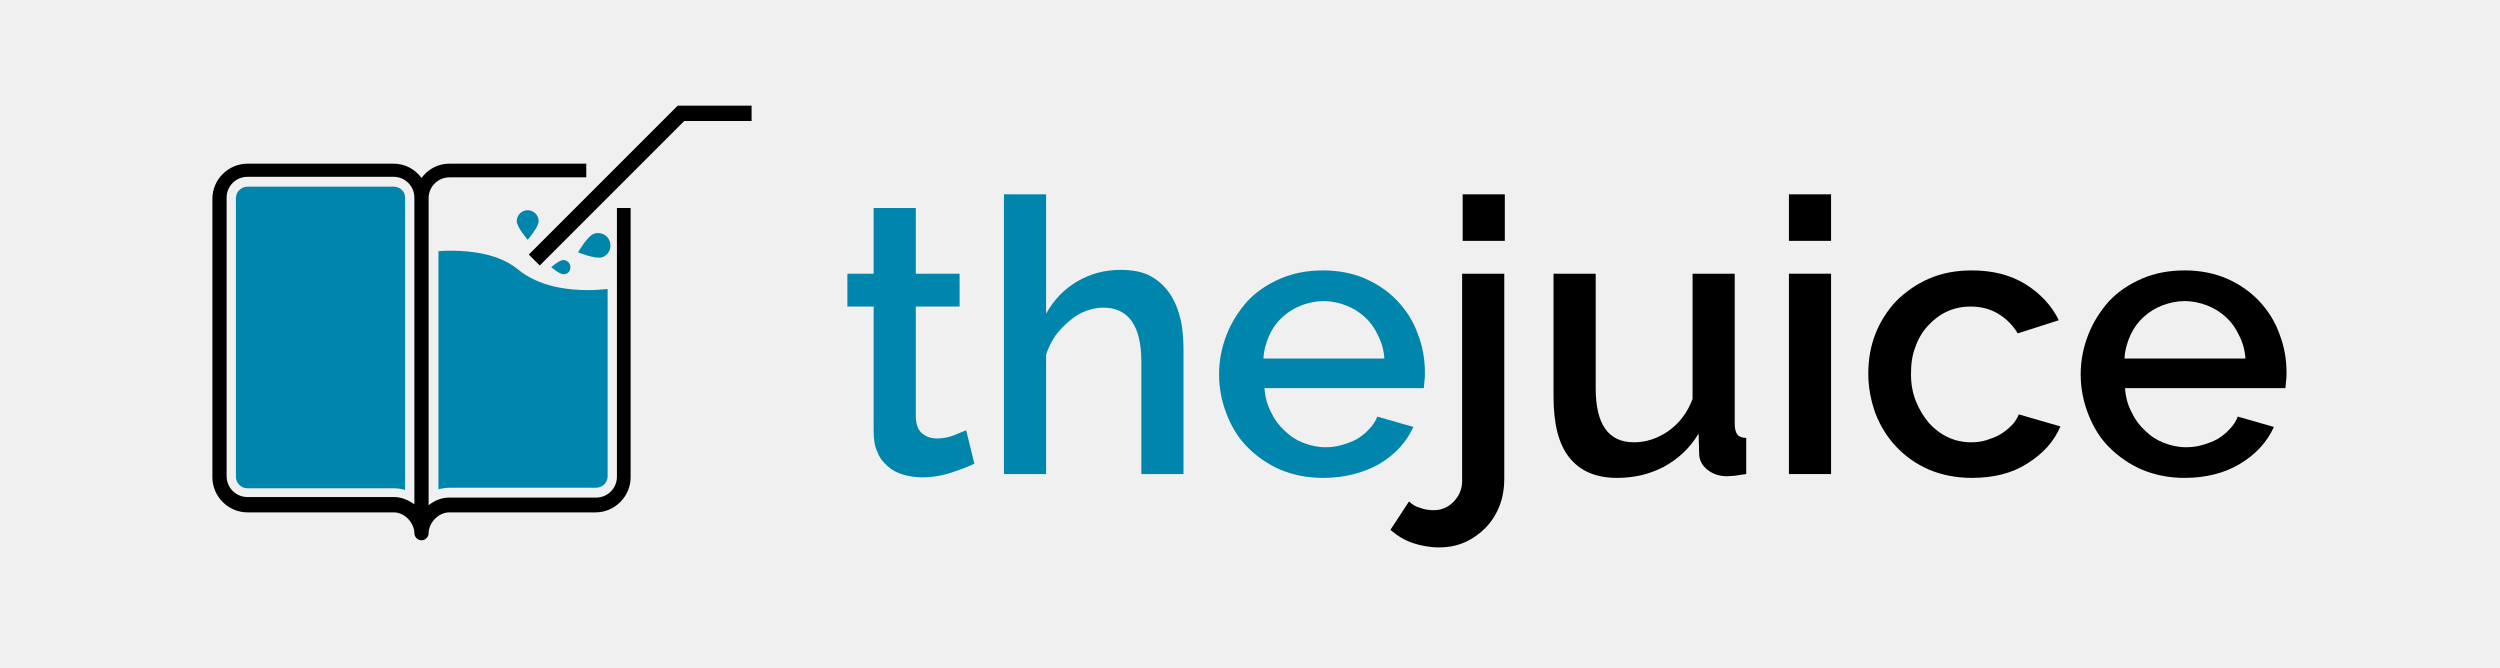
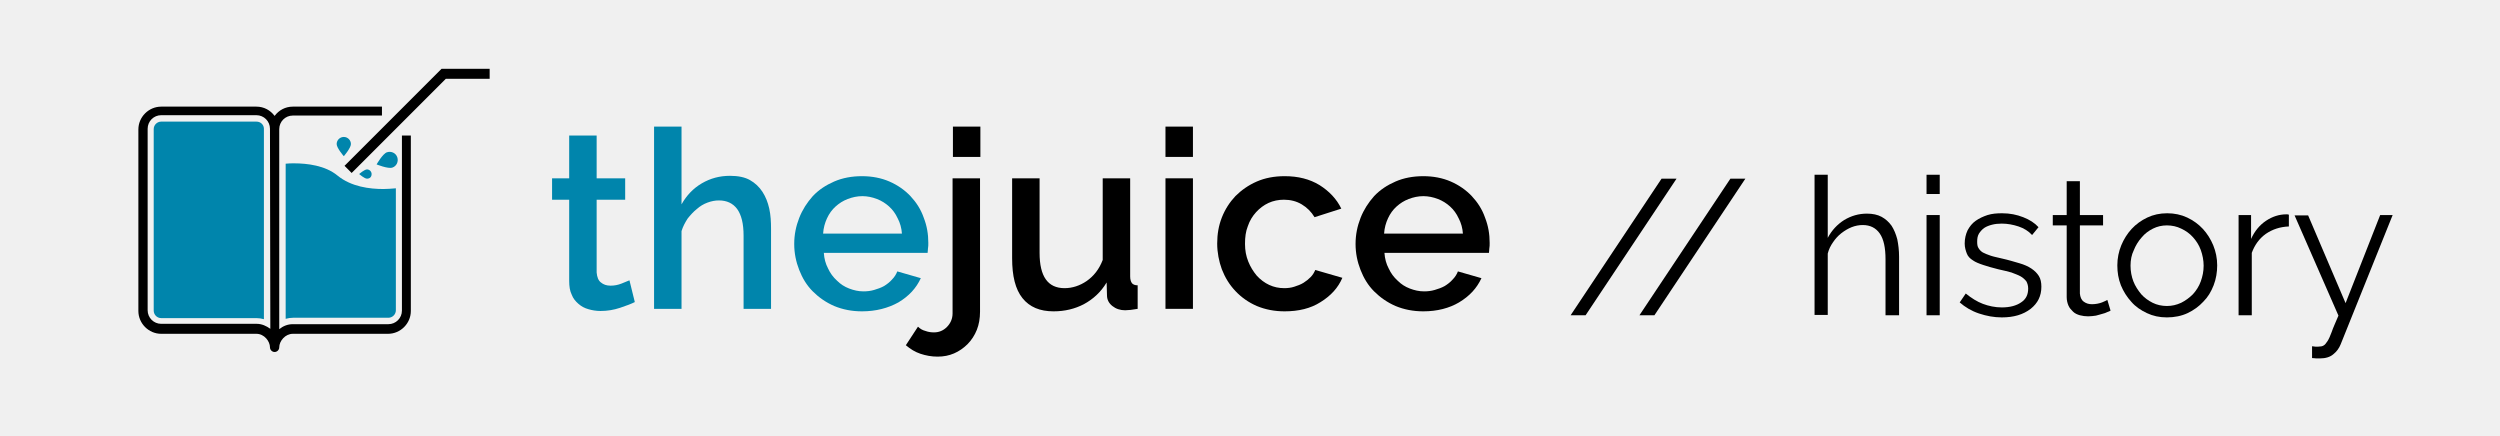
- <svg xmlns="http://www.w3.org/2000/svg" version="1.1" id="Capa_1" x="0px" y="0px" viewBox="0 0 456.7 122" style="enable-background:new 0 0 456.7 122;" xml:space="preserve">
+ <svg xmlns="http://www.w3.org/2000/svg" version="1.1" id="Capa_1" x="0px" y="0px" viewBox="0 0 701 122" style="enable-background:new 0 0 701 122;" xml:space="preserve">
  <style type="text/css">
- 	.st0{fill:#FFFFFF;stroke:#1D1D1B;stroke-width:0.895;stroke-miterlimit:10;}
- 	.st1{fill:#0085AC;}
- 	.st2{fill:#FFFFFF;stroke:#0085AC;stroke-width:1.923;stroke-miterlimit:10;}
- 	.st3{fill:none;stroke:#0085AC;stroke-miterlimit:10;}
- 	.st4{fill:#808080;}
- 	.st5{fill:none;stroke:#000000;stroke-width:8;stroke-miterlimit:10;}
- 	.st6{fill:none;stroke:#000000;stroke-width:4.725;stroke-miterlimit:10;}
- 	.st7{fill:#FFFFFF;}
- 	.st8{fill:#9D9D9C;}
- 	.st9{fill:#878787;}
+ 	.st0{fill:#0085AC;}
</style>
  <g>
    <g>
-       <path class="st1" d="M178,84.7c-1,0.5-2.3,1-4.1,1.6s-3.6,0.9-5.5,0.9c-1.2,0-2.4-0.2-3.4-0.5c-1.1-0.3-2-0.8-2.8-1.5    c-0.8-0.7-1.5-1.5-1.9-2.6c-0.5-1-0.7-2.3-0.7-3.8V56h-4.8v-6h4.8V38h7.7v12h8v6h-8v20.4c0.1,1.3,0.5,2.3,1.2,2.8    c0.7,0.6,1.6,0.9,2.7,0.9c1.1,0,2.1-0.2,3.1-0.6c1-0.4,1.7-0.7,2.2-0.9L178,84.7z" />
-       <path class="st1" d="M216.2,86.6h-7.7V66.1c0-3.4-0.6-5.8-1.8-7.5c-1.2-1.6-2.9-2.4-5.1-2.4c-1.1,0-2.1,0.2-3.2,0.6s-2.1,1-3,1.8    c-1,0.8-1.8,1.7-2.6,2.7c-0.7,1.1-1.3,2.2-1.7,3.5v21.8h-7.7V35.5h7.7v21.8c1.4-2.5,3.3-4.5,5.7-5.9c2.4-1.4,5-2.1,7.9-2.1    c2.3,0,4.2,0.4,5.6,1.2s2.6,1.9,3.5,3.3c0.9,1.4,1.5,2.9,1.9,4.7c0.4,1.8,0.5,3.7,0.5,5.7V86.6z" />
-       <path class="st1" d="M241.7,87.3c-2.8,0-5.4-0.5-7.8-1.5c-2.3-1-4.3-2.4-6-4.1c-1.7-1.7-2.9-3.7-3.8-6c-0.9-2.3-1.4-4.7-1.4-7.3    c0-2.6,0.5-5,1.4-7.3c0.9-2.3,2.2-4.3,3.8-6.1c1.7-1.8,3.7-3.1,6-4.1c2.3-1,4.9-1.5,7.8-1.5c2.8,0,5.4,0.5,7.7,1.5    c2.3,1,4.3,2.4,5.9,4.1c1.6,1.7,2.9,3.7,3.7,6c0.9,2.3,1.3,4.6,1.3,7.1c0,0.6,0,1.1-0.1,1.6c0,0.5-0.1,0.9-0.1,1.2H231    c0.1,1.6,0.5,3.1,1.2,4.4c0.6,1.3,1.4,2.4,2.5,3.4c1,1,2.1,1.7,3.4,2.2c1.3,0.5,2.6,0.8,4,0.8c1,0,2-0.1,3-0.4    c1-0.3,1.9-0.6,2.8-1.1c0.8-0.5,1.6-1.1,2.2-1.8c0.7-0.7,1.2-1.5,1.5-2.3l6.6,1.9c-1.3,2.8-3.3,5-6.3,6.8    C249,86.4,245.6,87.3,241.7,87.3z M252.9,65.5c-0.1-1.5-0.5-3-1.2-4.3c-0.6-1.3-1.4-2.4-2.4-3.3c-1-0.9-2.1-1.6-3.4-2.1    c-1.3-0.5-2.7-0.8-4.1-0.8c-1.4,0-2.8,0.3-4.1,0.8c-1.3,0.5-2.4,1.2-3.4,2.1c-1,0.9-1.8,2-2.4,3.3c-0.6,1.3-1,2.7-1.1,4.3H252.9z" />
-       <path d="M262.9,100c-1.7,0-3.3-0.3-4.8-0.8c-1.5-0.5-2.8-1.3-4.1-2.4l3.4-5.2c0.6,0.6,1.3,1,2.1,1.2c0.8,0.3,1.6,0.4,2.4,0.4    c1.4,0,2.6-0.5,3.6-1.5s1.6-2.3,1.6-3.8V50h7.7v37.4c0,1.9-0.3,3.6-0.9,5.1s-1.5,2.9-2.6,4c-1.1,1.1-2.4,2-3.8,2.6    C266.1,99.7,264.6,100,262.9,100z M267.2,44v-8.5h7.7V44H267.2z" />
-       <path d="M295.4,87.3c-3.8,0-6.7-1.2-8.7-3.7c-2-2.5-2.9-6.2-2.9-11.2V50h7.7v20.9c0,6.6,2.3,9.9,7,9.9c2.2,0,4.3-0.7,6.2-2    c2-1.4,3.5-3.3,4.5-5.9V50h7.7v27.5c0,0.9,0.2,1.5,0.5,1.9c0.3,0.4,0.9,0.6,1.6,0.6v6.6c-0.8,0.1-1.4,0.2-2,0.3    c-0.5,0-1,0.1-1.5,0.1c-1.4,0-2.6-0.4-3.6-1.2c-1-0.8-1.5-1.8-1.5-3l-0.1-3.6c-1.6,2.7-3.8,4.7-6.4,6.1    C301.4,86.6,298.6,87.3,295.4,87.3z" />
+       <path class="st0" d="M178,84.7c-1,0.5-2.3,1-4.1,1.6s-3.6,0.9-5.5,0.9c-1.2,0-2.4-0.2-3.4-0.5c-1.1-0.3-2-0.8-2.8-1.5    s-1.5-1.5-1.9-2.6c-0.5-1-0.7-2.3-0.7-3.8V56h-4.8v-6h4.8V38h7.7v12h8v6h-8v20.4c0.1,1.3,0.5,2.3,1.2,2.8c0.7,0.6,1.6,0.9,2.7,0.9    c1.1,0,2.1-0.2,3.1-0.6s1.7-0.7,2.2-0.9L178,84.7z" />
+       <path class="st0" d="M216.2,86.6h-7.7V66.1c0-3.4-0.6-5.8-1.8-7.5c-1.2-1.6-2.9-2.4-5.1-2.4c-1.1,0-2.1,0.2-3.2,0.6s-2.1,1-3,1.8    c-1,0.8-1.8,1.7-2.6,2.7c-0.7,1.1-1.3,2.2-1.7,3.5v21.8h-7.7V35.5h7.7v21.8c1.4-2.5,3.3-4.5,5.7-5.9s5-2.1,7.9-2.1    c2.3,0,4.2,0.4,5.6,1.2s2.6,1.9,3.5,3.3c0.9,1.4,1.5,2.9,1.9,4.7s0.5,3.7,0.5,5.7L216.2,86.6L216.2,86.6z" />
+       <path class="st0" d="M241.7,87.3c-2.8,0-5.4-0.5-7.8-1.5c-2.3-1-4.3-2.4-6-4.1s-2.9-3.7-3.8-6c-0.9-2.3-1.4-4.7-1.4-7.3    c0-2.6,0.5-5,1.4-7.3s2.2-4.3,3.8-6.1c1.7-1.8,3.7-3.1,6-4.1s4.9-1.5,7.8-1.5c2.8,0,5.4,0.5,7.7,1.5s4.3,2.4,5.9,4.1    c1.6,1.7,2.9,3.7,3.7,6c0.9,2.3,1.3,4.6,1.3,7.1c0,0.6,0,1.1-0.1,1.6c0,0.5-0.1,0.9-0.1,1.2H231c0.1,1.6,0.5,3.1,1.2,4.4    c0.6,1.3,1.4,2.4,2.5,3.4c1,1,2.1,1.7,3.4,2.2c1.3,0.5,2.6,0.8,4,0.8c1,0,2-0.1,3-0.4s1.9-0.6,2.8-1.1c0.8-0.5,1.6-1.1,2.2-1.8    c0.7-0.7,1.2-1.5,1.5-2.3l6.6,1.9c-1.3,2.8-3.3,5-6.3,6.8C249,86.4,245.6,87.3,241.7,87.3z M252.9,65.5c-0.1-1.5-0.5-3-1.2-4.3    c-0.6-1.3-1.4-2.4-2.4-3.3c-1-0.9-2.1-1.6-3.4-2.1c-1.3-0.5-2.7-0.8-4.1-0.8c-1.4,0-2.8,0.3-4.1,0.8s-2.4,1.2-3.4,2.1    c-1,0.9-1.8,2-2.4,3.3c-0.6,1.3-1,2.7-1.1,4.3H252.9z" />
+       <path d="M262.9,100c-1.7,0-3.3-0.3-4.8-0.8s-2.8-1.3-4.1-2.4l3.4-5.2c0.6,0.6,1.3,1,2.1,1.2c0.8,0.3,1.6,0.4,2.4,0.4    c1.4,0,2.6-0.5,3.6-1.5s1.6-2.3,1.6-3.8V50h7.7v37.4c0,1.9-0.3,3.6-0.9,5.1s-1.5,2.9-2.6,4s-2.4,2-3.8,2.6    C266.1,99.7,264.6,100,262.9,100z M267.2,44v-8.5h7.7V44H267.2z" />
+       <path d="M295.4,87.3c-3.8,0-6.7-1.2-8.7-3.7s-2.9-6.2-2.9-11.2V50h7.7v20.9c0,6.6,2.3,9.9,7,9.9c2.2,0,4.3-0.7,6.2-2    c2-1.4,3.5-3.3,4.5-5.9V50h7.7v27.5c0,0.9,0.2,1.5,0.5,1.9s0.9,0.6,1.6,0.6v6.6c-0.8,0.1-1.4,0.2-2,0.3c-0.5,0-1,0.1-1.5,0.1    c-1.4,0-2.6-0.4-3.6-1.2c-1-0.8-1.5-1.8-1.5-3l-0.1-3.6c-1.6,2.7-3.8,4.7-6.4,6.1C301.4,86.6,298.6,87.3,295.4,87.3z" />
      <path d="M326.8,44v-8.5h7.7V44H326.8z M326.8,86.6V50h7.7v36.6H326.8z" />
-       <path d="M341.3,68.3c0-2.6,0.4-5,1.3-7.3c0.9-2.3,2.2-4.3,3.8-6c1.7-1.7,3.7-3.1,6-4.1c2.3-1,4.9-1.5,7.8-1.5c3.8,0,7,0.8,9.8,2.5    c2.7,1.7,4.8,3.9,6.1,6.6l-7.5,2.4c-0.9-1.5-2.1-2.7-3.6-3.6c-1.5-0.9-3.2-1.3-5-1.3c-1.5,0-3,0.3-4.3,0.9    c-1.3,0.6-2.5,1.5-3.5,2.6c-1,1.1-1.8,2.4-2.3,3.9c-0.6,1.5-0.8,3.1-0.8,5c0,1.8,0.3,3.4,0.9,4.9c0.6,1.5,1.4,2.8,2.4,4    c1,1.1,2.2,2,3.5,2.6s2.7,0.9,4.2,0.9c0.9,0,1.9-0.1,2.8-0.4c0.9-0.3,1.8-0.6,2.6-1.1c0.8-0.5,1.4-1,2-1.6c0.6-0.6,1-1.3,1.3-2    l7.6,2.2c-1.2,2.8-3.2,5-6.1,6.8c-2.8,1.8-6.2,2.6-10.1,2.6c-2.8,0-5.4-0.5-7.8-1.5c-2.3-1-4.3-2.4-6-4.2    c-1.7-1.8-2.9-3.8-3.8-6.1C341.8,73.3,341.3,70.8,341.3,68.3z" />
-       <path d="M399.1,87.3c-2.8,0-5.4-0.5-7.8-1.5c-2.3-1-4.3-2.4-6-4.1c-1.7-1.7-2.9-3.7-3.8-6c-0.9-2.3-1.4-4.7-1.4-7.3    c0-2.6,0.5-5,1.4-7.3c0.9-2.3,2.2-4.3,3.8-6.1c1.7-1.8,3.7-3.1,6-4.1c2.3-1,4.9-1.5,7.8-1.5c2.8,0,5.4,0.5,7.7,1.5    c2.3,1,4.3,2.4,5.9,4.1c1.6,1.7,2.9,3.7,3.7,6c0.9,2.3,1.3,4.6,1.3,7.1c0,0.6,0,1.1-0.1,1.6c0,0.5-0.1,0.9-0.1,1.2h-29.3    c0.1,1.6,0.5,3.1,1.2,4.4c0.6,1.3,1.4,2.4,2.5,3.4c1,1,2.1,1.7,3.4,2.2c1.3,0.5,2.6,0.8,4,0.8c1,0,2-0.1,3-0.4    c1-0.3,1.9-0.6,2.8-1.1c0.8-0.5,1.6-1.1,2.2-1.8c0.7-0.7,1.2-1.5,1.5-2.3l6.6,1.9c-1.3,2.8-3.3,5-6.3,6.8    C406.4,86.4,403,87.3,399.1,87.3z M410.2,65.5c-0.1-1.5-0.5-3-1.2-4.3c-0.6-1.3-1.4-2.4-2.4-3.3c-1-0.9-2.1-1.6-3.4-2.1    c-1.3-0.5-2.7-0.8-4.1-0.8c-1.4,0-2.8,0.3-4.1,0.8c-1.3,0.5-2.4,1.2-3.4,2.1c-1,0.9-1.8,2-2.4,3.3c-0.6,1.3-1,2.7-1.1,4.3H410.2z" />
+       <path d="M341.3,68.3c0-2.6,0.4-5,1.3-7.3s2.2-4.3,3.8-6c1.7-1.7,3.7-3.1,6-4.1s4.9-1.5,7.8-1.5c3.8,0,7,0.8,9.8,2.5    c2.7,1.7,4.8,3.9,6.1,6.6l-7.5,2.4c-0.9-1.5-2.1-2.7-3.6-3.6c-1.5-0.9-3.2-1.3-5-1.3c-1.5,0-3,0.3-4.3,0.9    c-1.3,0.6-2.5,1.5-3.5,2.6s-1.8,2.4-2.3,3.9c-0.6,1.5-0.8,3.1-0.8,5c0,1.8,0.3,3.4,0.9,4.9s1.4,2.8,2.4,4c1,1.1,2.2,2,3.5,2.6    s2.7,0.9,4.2,0.9c0.9,0,1.9-0.1,2.8-0.4s1.8-0.6,2.6-1.1c0.8-0.5,1.4-1,2-1.6s1-1.3,1.3-2l7.6,2.2c-1.2,2.8-3.2,5-6.1,6.8    c-2.8,1.8-6.2,2.6-10.1,2.6c-2.8,0-5.4-0.5-7.8-1.5c-2.3-1-4.3-2.4-6-4.2c-1.7-1.8-2.9-3.8-3.8-6.1    C341.8,73.3,341.3,70.8,341.3,68.3z" />
+       <path d="M399.1,87.3c-2.8,0-5.4-0.5-7.8-1.5c-2.3-1-4.3-2.4-6-4.1s-2.9-3.7-3.8-6s-1.4-4.7-1.4-7.3c0-2.6,0.5-5,1.4-7.3    s2.2-4.3,3.8-6.1c1.7-1.8,3.7-3.1,6-4.1s4.9-1.5,7.8-1.5c2.8,0,5.4,0.5,7.7,1.5c2.3,1,4.3,2.4,5.9,4.1c1.6,1.7,2.9,3.7,3.7,6    c0.9,2.3,1.3,4.6,1.3,7.1c0,0.6,0,1.1-0.1,1.6c0,0.5-0.1,0.9-0.1,1.2h-29.3c0.1,1.6,0.5,3.1,1.2,4.4c0.6,1.3,1.4,2.4,2.5,3.4    c1,1,2.1,1.7,3.4,2.2s2.6,0.8,4,0.8c1,0,2-0.1,3-0.4s1.9-0.6,2.8-1.1c0.8-0.5,1.6-1.1,2.2-1.8c0.7-0.7,1.2-1.5,1.5-2.3l6.6,1.9    c-1.3,2.8-3.3,5-6.3,6.8C406.4,86.4,403,87.3,399.1,87.3z M410.2,65.5c-0.1-1.5-0.5-3-1.2-4.3c-0.6-1.3-1.4-2.4-2.4-3.3    c-1-0.9-2.1-1.6-3.4-2.1s-2.7-0.8-4.1-0.8s-2.8,0.3-4.1,0.8c-1.3,0.5-2.4,1.2-3.4,2.1c-1,0.9-1.8,2-2.4,3.3s-1,2.7-1.1,4.3H410.2z    " />
    </g>
    <g>
-       <polygon class="st1" points="113,45.9 113,43.9 112.8,43.9   " />
+       <polygon class="st0" points="113,45.9 113,43.9 112.8,43.9   " />
      <g>
-         <path class="st1" d="M94.6,49.2c-3.4-2.8-8.5-3.4-12.1-3.4c-0.8,0-1.6,0-2.4,0.1v43.5c0.7-0.2,1.4-0.3,2.1-0.3h26.7     c1.1,0,2.1-0.9,2.1-2.1V52.8c-1.2,0.1-2.4,0.2-3.5,0.2C103.7,53,98.5,52.4,94.6,49.2z" />
-         <path class="st1" d="M71.9,34.1H45.2c-1.1,0-2.1,0.9-2.1,2.1v50.9c0,1.1,0.9,2.1,2.1,2.1h26.7c0.7,0,1.4,0.1,2.1,0.3V36.1     C74,35,73.1,34.1,71.9,34.1z" />
+         <path class="st0" d="M94.6,49.2c-3.4-2.8-8.5-3.4-12.1-3.4c-0.8,0-1.6,0-2.4,0.1v43.5c0.7-0.2,1.4-0.3,2.1-0.3h26.7     c1.1,0,2.1-0.9,2.1-2.1V52.8c-1.2,0.1-2.4,0.2-3.5,0.2C103.7,53,98.5,52.4,94.6,49.2z" />
+         <path class="st0" d="M71.9,34.1H45.2c-1.1,0-2.1,0.9-2.1,2.1v50.9c0,1.1,0.9,2.1,2.1,2.1h26.7c0.7,0,1.4,0.1,2.1,0.3V36.1     C74,35,73.1,34.1,71.9,34.1z" />
      </g>
-       <path d="M112.7,38v12.8v36.3c0,2.1-1.7,3.8-3.8,3.8H82.1c-1.4,0-2.7,0.5-3.8,1.4v-48v-8.1c0-2.1,1.7-3.8,3.8-3.8h25v-2.5h-25    c-2.1,0-3.9,1-5.1,2.6c-1.2-1.6-3-2.6-5.1-2.6H45.2c-3.5,0-6.4,2.9-6.4,6.4v50.9c0,3.5,2.9,6.4,6.4,6.4h26.7    c2.2,0,3.8,2.1,3.8,3.8c0,0.7,0.6,1.3,1.3,1.3c0.7,0,1.3-0.6,1.3-1.3c0-1.8,1.7-3.8,3.8-3.8h26.7c3.5,0,6.4-2.9,6.4-6.4V38H112.7z     M75.8,92.2c-1.1-0.8-2.4-1.4-3.8-1.4H45.2c-2.1,0-3.8-1.7-3.8-3.8V36.1c0-2.1,1.7-3.8,3.8-3.8h26.7c2.1,0,3.8,1.7,3.8,3.8V92.2z" />
+       <path d="M112.7,38v12.8v36.3c0,2.1-1.7,3.8-3.8,3.8H82.1c-1.4,0-2.7,0.5-3.8,1.4v-48v-8.1c0-2.1,1.7-3.8,3.8-3.8h25v-2.5h-25    c-2.1,0-3.9,1-5.1,2.6c-1.2-1.6-3-2.6-5.1-2.6H45.2c-3.5,0-6.4,2.9-6.4,6.4v50.9c0,3.5,2.9,6.4,6.4,6.4h26.7    c2.2,0,3.8,2.1,3.8,3.8c0,0.7,0.6,1.3,1.3,1.3c0.7,0,1.3-0.6,1.3-1.3c0-1.8,1.7-3.8,3.8-3.8h26.7c3.5,0,6.4-2.9,6.4-6.4V38H112.7z     M75.8,92.2c-1.1-0.8-2.4-1.4-3.8-1.4H45.2c-2.1,0-3.8-1.7-3.8-3.8V36.1c0-2.1,1.7-3.8,3.8-3.8h26.7c2.1,0,3.8,1.7,3.8,3.8    L75.8,92.2L75.8,92.2z" />
      <polygon points="98.6,48.5 96.6,46.5 123.8,19.3 137.3,19.3 137.3,22.1 125,22.1   " />
-       <path class="st1" d="M98.4,40.4c0,1.1-2,3.4-2,3.4s-2-2.3-2-3.4c0-1.1,0.9-2,2-2S98.4,39.3,98.4,40.4z" />
-       <path class="st1" d="M102.9,50.1c-0.7,0-2.2-1.3-2.2-1.3s1.5-1.3,2.2-1.3c0.7,0,1.3,0.6,1.3,1.3C104.2,49.6,103.7,50.1,102.9,50.1    z" />
-       <path class="st1" d="M110,47c-1.2,0.4-4.4-0.9-4.4-0.9s1.7-3,2.9-3.4s2.5,0.2,2.9,1.4C111.8,45.3,111.2,46.6,110,47z" />
+       <path class="st0" d="M98.4,40.4c0,1.1-2,3.4-2,3.4s-2-2.3-2-3.4c0-1.1,0.9-2,2-2S98.4,39.3,98.4,40.4z" />
+       <path class="st0" d="M102.9,50.1c-0.7,0-2.2-1.3-2.2-1.3s1.5-1.3,2.2-1.3s1.3,0.6,1.3,1.3C104.2,49.6,103.7,50.1,102.9,50.1z" />
+       <path class="st0" d="M110,47c-1.2,0.4-4.4-0.9-4.4-0.9s1.7-3,2.9-3.4s2.5,0.2,2.9,1.4S111.2,46.6,110,47z" />
    </g>
  </g>
+   <g>
+     <path d="M470.1,50.1l-25.5,38.3h-4.2l25.5-38.3H470.1z" />
+     <path d="M489.4,50.1l-25.5,38.3h-4.2l25.5-38.3H489.4z" />
+     <path d="M532.4,88.4h-3.7V72.7c0-3.2-0.5-5.6-1.6-7.2c-1.1-1.6-2.7-2.4-4.8-2.4c-1,0-2.1,0.2-3.1,0.6c-1,0.4-2,1-2.9,1.7   c-0.9,0.7-1.7,1.6-2.3,2.5c-0.7,1-1.2,2-1.5,3.2v17.2h-3.7V49h3.7v17.7c1.1-2.1,2.7-3.8,4.6-5c2-1.2,4.1-1.8,6.4-1.8   c1.6,0,3,0.3,4.1,0.9c1.1,0.6,2,1.4,2.8,2.5c0.7,1.1,1.2,2.3,1.6,3.8c0.3,1.5,0.5,3.1,0.5,4.9V88.4z" />
+     <path d="M540.2,54.4V49h3.7v5.4H540.2z M540.2,88.4V60.3h3.7v28.1H540.2z" />
+     <path d="M561.3,89c-2.2,0-4.3-0.4-6.4-1.1s-3.9-1.8-5.4-3.1l1.7-2.5c1.6,1.3,3.2,2.3,4.8,2.9c1.6,0.6,3.4,1,5.3,1   c2.3,0,4.1-0.5,5.4-1.4c1.4-0.9,2-2.2,2-3.9c0-0.8-0.2-1.4-0.5-2c-0.4-0.5-0.9-1-1.6-1.4c-0.7-0.4-1.6-0.7-2.6-1.1   c-1.1-0.3-2.3-0.6-3.7-0.9c-1.6-0.4-3-0.8-4.2-1.2c-1.2-0.4-2.2-0.8-2.9-1.3c-0.8-0.5-1.4-1.1-1.7-1.9s-0.6-1.7-0.6-2.8   c0-1.4,0.3-2.6,0.8-3.7c0.6-1.1,1.3-2,2.3-2.7c1-0.7,2.1-1.2,3.3-1.6c1.3-0.4,2.6-0.5,4.1-0.5c2.2,0,4.1,0.4,5.9,1.1   c1.8,0.7,3.2,1.6,4.3,2.8l-1.8,2.2c-1-1.1-2.3-1.9-3.8-2.4c-1.5-0.5-3.1-0.8-4.7-0.8c-1,0-1.9,0.1-2.7,0.3   c-0.8,0.2-1.6,0.5-2.2,0.9c-0.6,0.4-1.1,1-1.5,1.6c-0.4,0.7-0.5,1.4-0.5,2.3c0,0.8,0.1,1.4,0.4,1.8c0.3,0.5,0.7,0.9,1.2,1.2   c0.6,0.3,1.3,0.6,2.2,0.9s2,0.5,3.2,0.8c1.8,0.4,3.4,0.9,4.8,1.3c1.4,0.4,2.5,0.9,3.4,1.5s1.6,1.3,2.1,2.1c0.5,0.8,0.7,1.8,0.7,3   c0,2.6-1,4.6-3,6.2C567.3,88.2,564.7,89,561.3,89z" />
+     <path d="M591.8,87.1c-0.2,0.1-0.5,0.3-0.9,0.4c-0.4,0.2-0.9,0.4-1.4,0.5c-0.5,0.2-1.2,0.3-1.8,0.5c-0.7,0.1-1.4,0.2-2.2,0.2   c-0.8,0-1.5-0.1-2.3-0.3c-0.7-0.2-1.4-0.5-1.9-1c-0.5-0.5-1-1-1.3-1.7c-0.3-0.7-0.5-1.5-0.5-2.4V63.2h-3.9v-2.9h3.9v-9.5h3.7v9.5   h6.5v2.9h-6.5v19.1c0.1,1,0.4,1.8,1.1,2.3s1.4,0.7,2.3,0.7c1,0,2-0.2,2.8-0.5c0.8-0.3,1.3-0.6,1.5-0.7L591.8,87.1z" />
+     <path d="M607.6,89c-2.1,0-3.9-0.4-5.6-1.2c-1.7-0.8-3.2-1.8-4.4-3.2c-1.2-1.3-2.2-2.9-2.9-4.6c-0.7-1.8-1-3.6-1-5.6   c0-2,0.4-3.9,1.1-5.6s1.7-3.3,2.9-4.6s2.7-2.4,4.4-3.2c1.7-0.8,3.5-1.2,5.6-1.2c2,0,3.9,0.4,5.6,1.2c1.7,0.8,3.2,1.9,4.4,3.2   c1.2,1.3,2.2,2.9,2.9,4.6s1.1,3.6,1.1,5.6c0,1.9-0.3,3.8-1,5.6c-0.7,1.8-1.6,3.3-2.9,4.6c-1.2,1.3-2.7,2.4-4.4,3.2   S609.7,89,607.6,89z M597.4,74.5c0,1.6,0.3,3.1,0.8,4.4s1.3,2.5,2.2,3.6c0.9,1,2,1.8,3.2,2.4c1.2,0.6,2.6,0.9,4,0.9s2.7-0.3,4-0.9   c1.2-0.6,2.3-1.4,3.3-2.4c0.9-1,1.7-2.2,2.2-3.6c0.5-1.4,0.8-2.8,0.8-4.4c0-1.5-0.3-3-0.8-4.4c-0.5-1.4-1.3-2.6-2.2-3.6   c-0.9-1-2-1.8-3.3-2.4c-1.2-0.6-2.6-0.9-4-0.9s-2.7,0.3-3.9,0.9c-1.2,0.6-2.3,1.4-3.2,2.5c-0.9,1-1.7,2.3-2.2,3.6   C597.7,71.4,597.4,72.9,597.4,74.5z" />
+     <path d="M641.8,63.5c-2.5,0.1-4.6,0.8-6.5,2.1c-1.8,1.3-3.1,3.1-3.9,5.3v17.5h-3.7V60.3h3.5V67c1-2.2,2.4-3.9,4.2-5.1   s3.7-1.8,5.7-1.8c0.3,0,0.5,0,0.7,0.1V63.5z" />
+     <path d="M648.4,97.1c0.3,0,0.6,0.1,0.8,0.1c0.3,0,0.5,0,0.8,0c0.6,0,1.2-0.1,1.5-0.3c0.4-0.2,0.7-0.6,1.1-1.2   c0.4-0.6,0.8-1.5,1.2-2.6c0.4-1.2,1.1-2.7,1.9-4.6l-12.3-28.1h3.8L657.7,85l9.7-24.7h3.5l-14.6,36.3c-0.4,1-1.1,2-2,2.7   c-0.9,0.8-2.2,1.2-3.8,1.2c-0.4,0-0.7,0-1,0c-0.3,0-0.7-0.1-1.2-0.1V97.1z" />
+   </g>
</svg>
